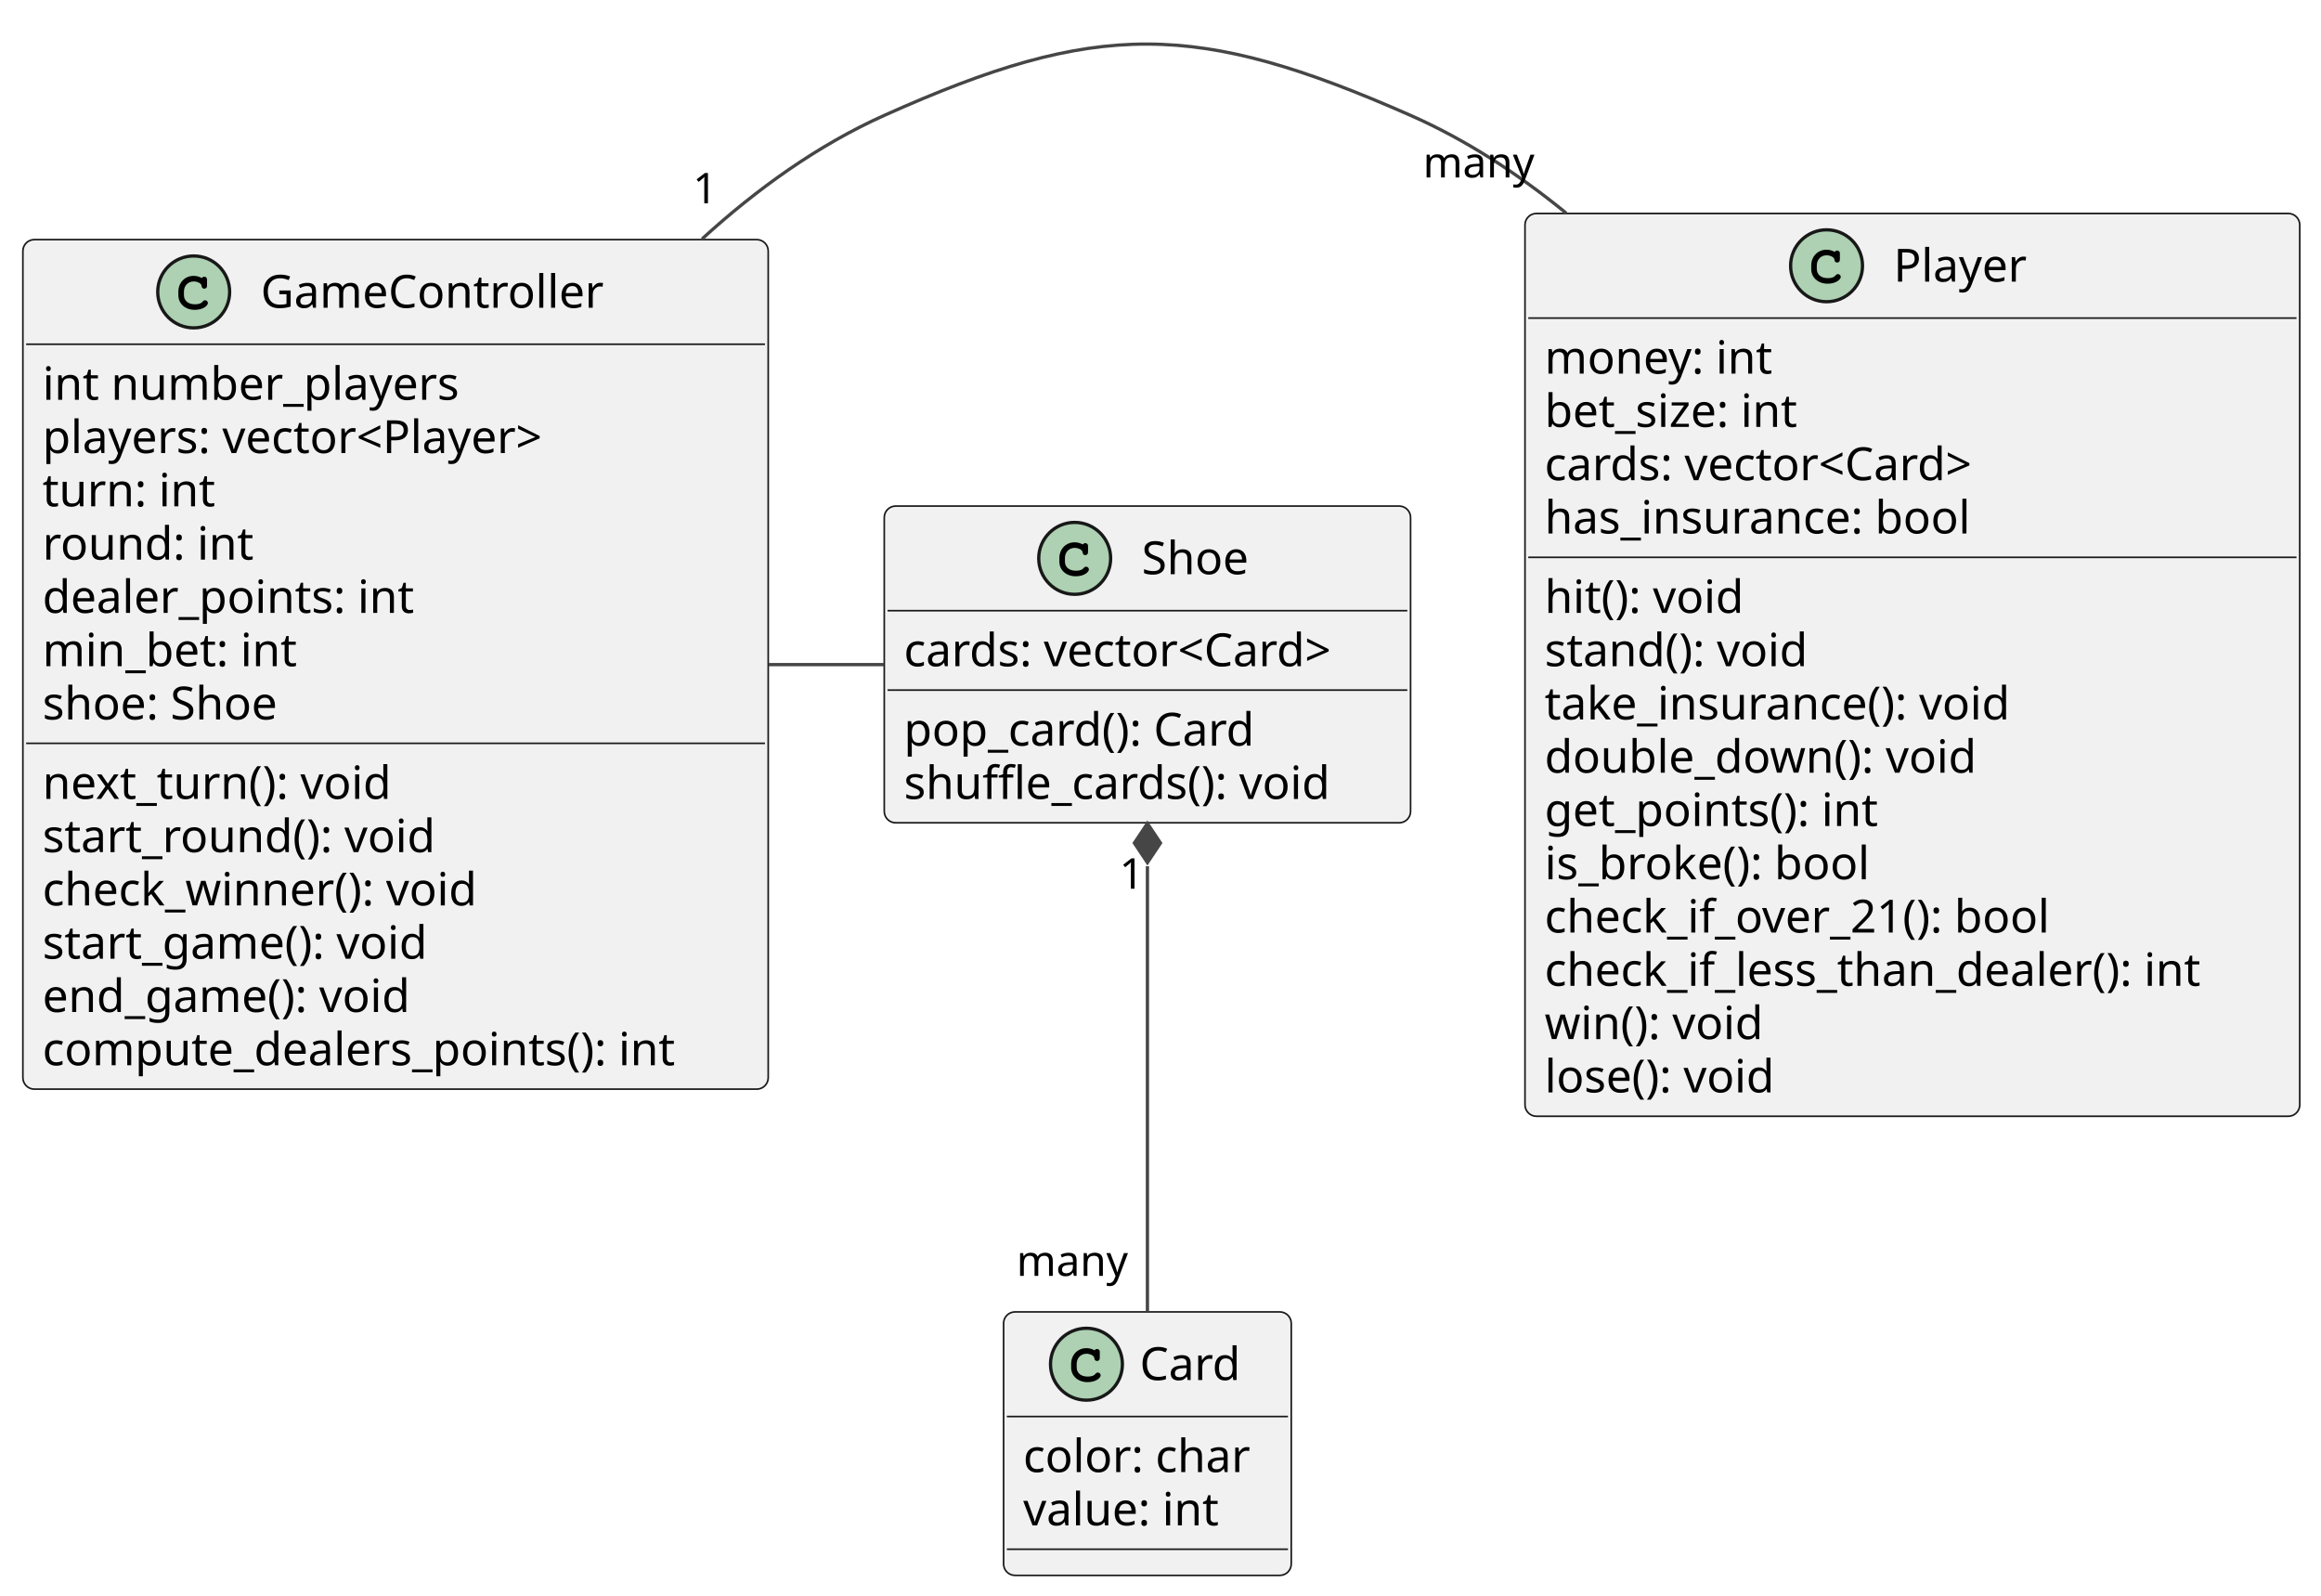
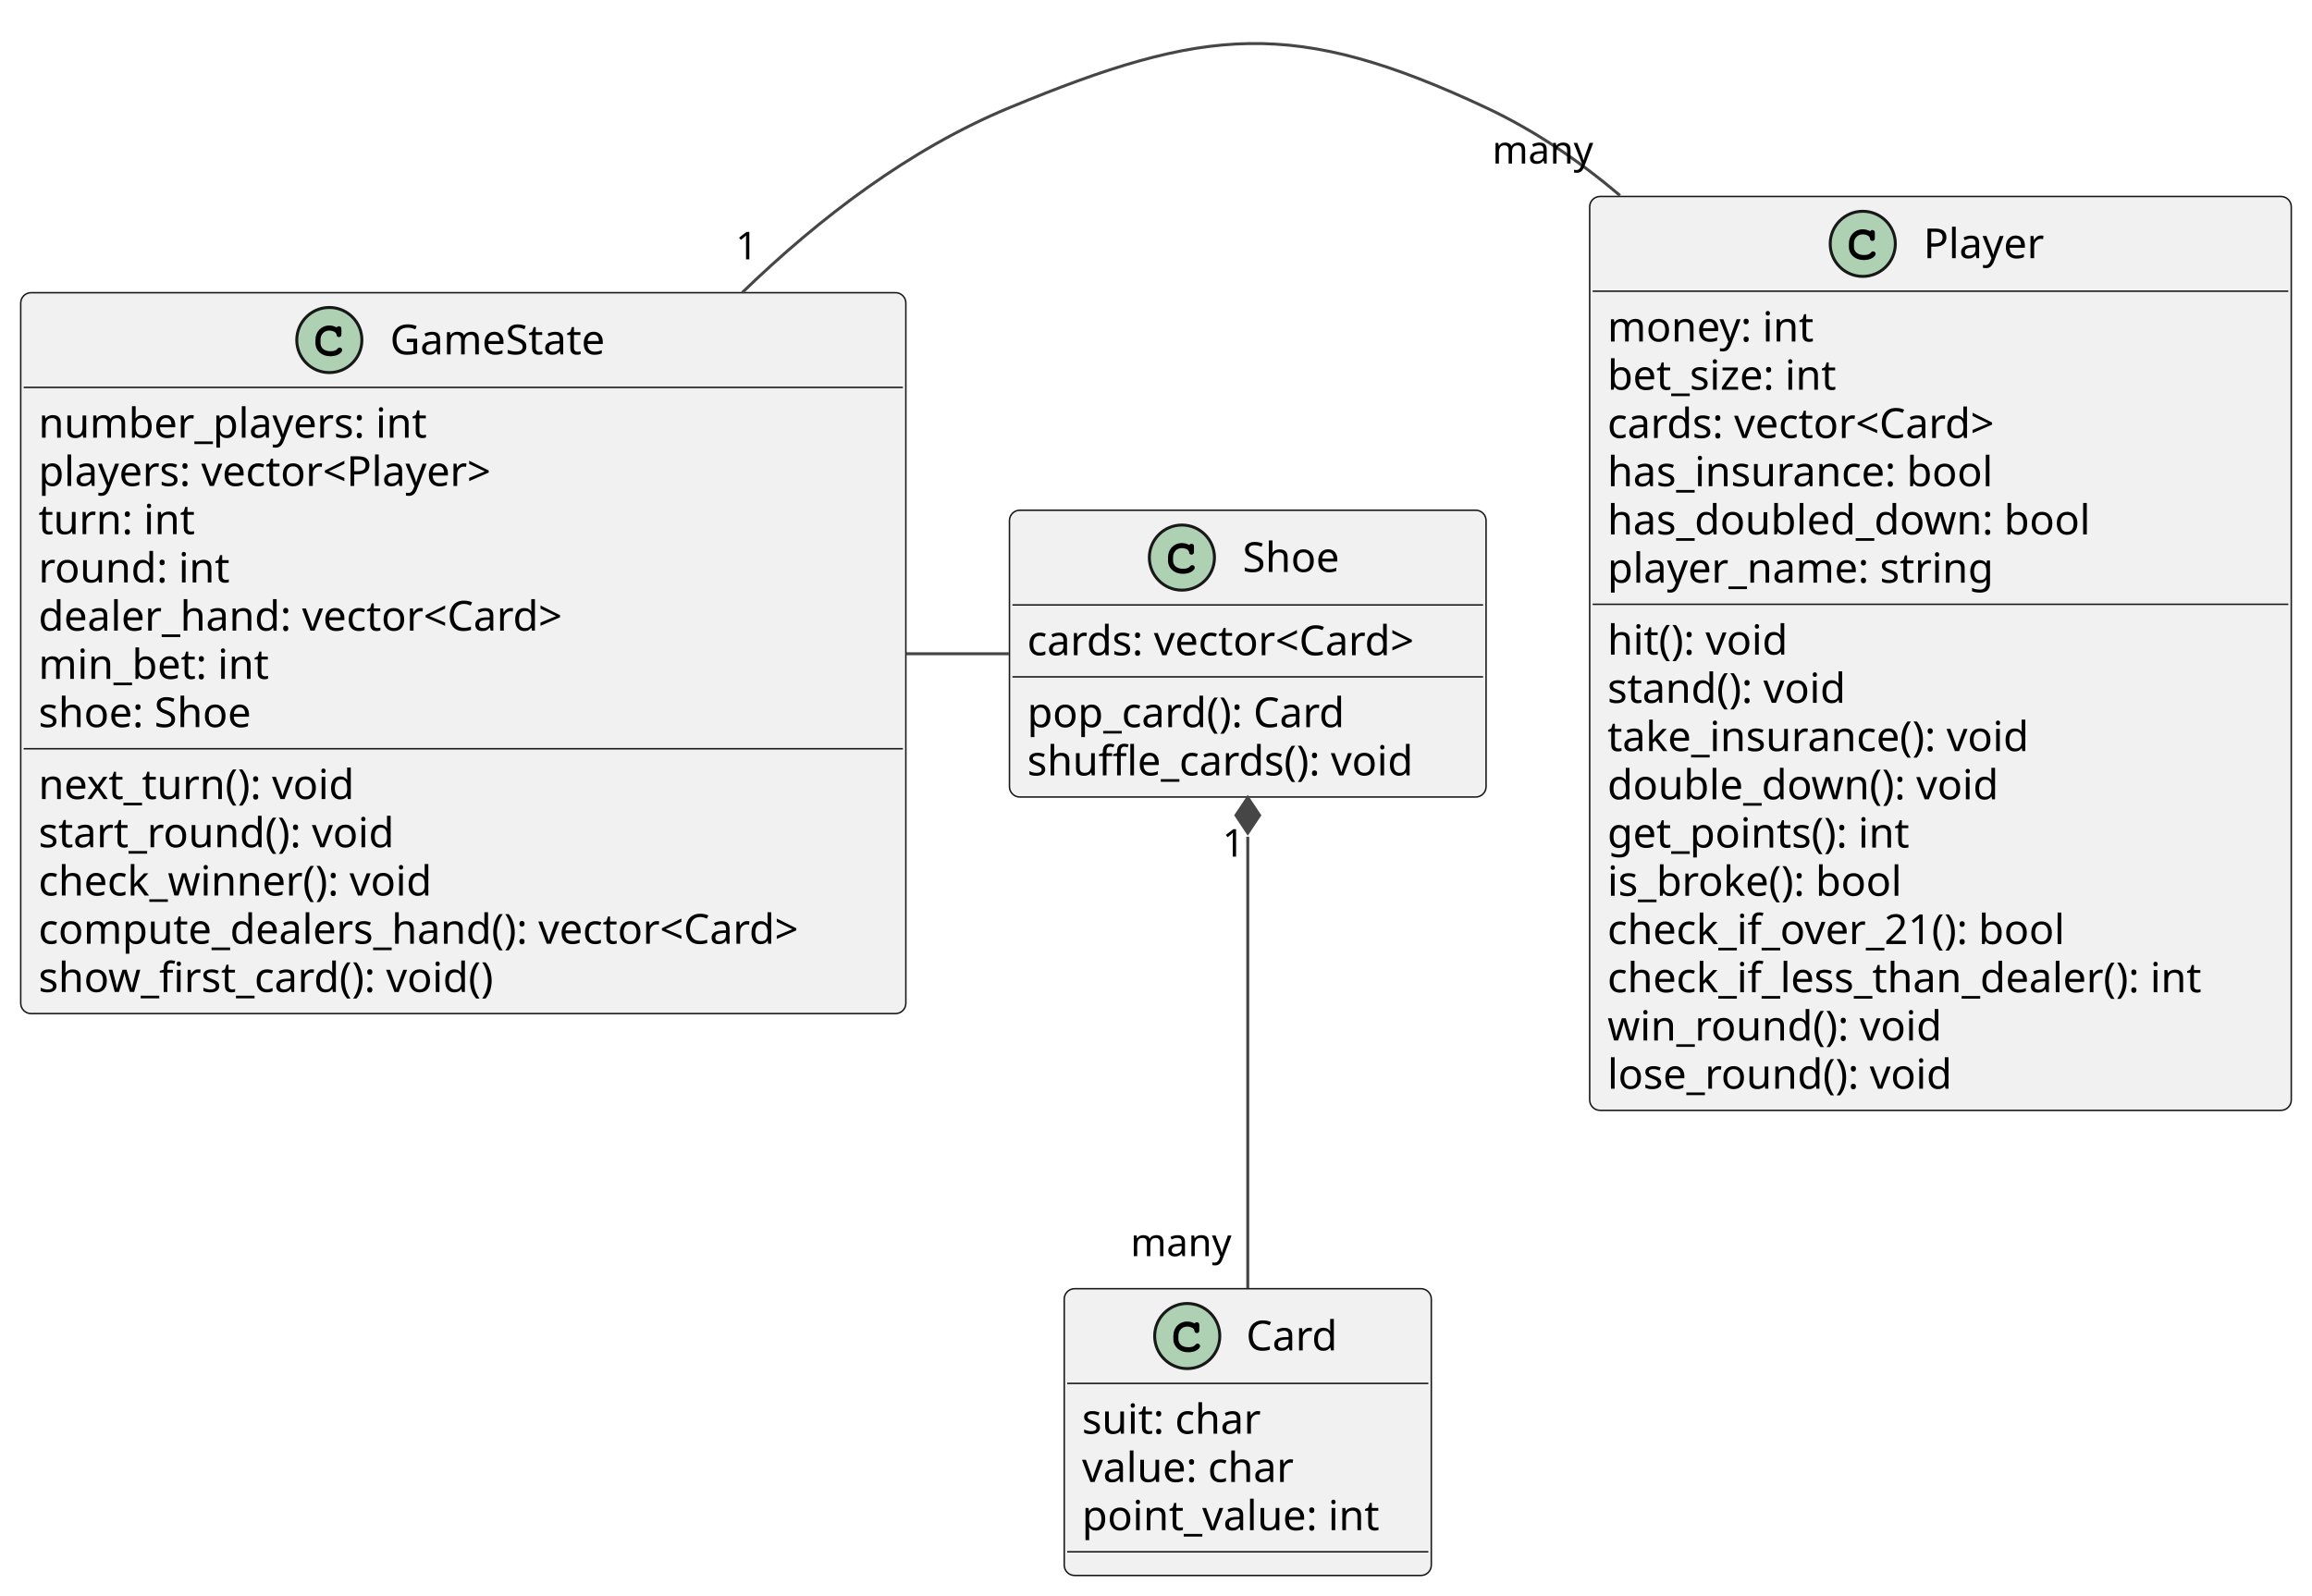
- <svg xmlns="http://www.w3.org/2000/svg" contentStyleType="text/css" height="488px" preserveAspectRatio="none" style="width:710px;height:488px;background:#FFFFFF;" version="1.1" viewBox="0 0 710 488" width="710px" zoomAndPan="magnify">
+ <svg xmlns="http://www.w3.org/2000/svg" contentStyleType="text/css" height="539px" preserveAspectRatio="none" style="width:781px;height:539px;background:#FFFFFF;" version="1.1" viewBox="0 0 781 539" width="781px" zoomAndPan="magnify">
  <defs />
  <g>
    <g id="elem_Player">
-       <rect codeLine="4" fill="#F1F1F1" height="276.156" id="Player" rx="3.5" ry="3.5" style="stroke:#181818;stroke-width:0.5;" width="237" x="466.5" y="65.295" />
-       <ellipse cx="558.75" cy="81.295" fill="#ADD1B2" rx="11" ry="11" style="stroke:#181818;stroke-width:1.0;" />
-       <path d="M561.094,76.967 C560.156,76.529 559.562,76.389 558.688,76.389 C556.062,76.389 554.062,78.467 554.062,81.186 L554.062,82.311 C554.062,84.889 556.172,86.779 559.062,86.779 C560.281,86.779 561.438,86.483 562.188,85.936 C562.766,85.529 563.094,85.076 563.094,84.686 C563.094,84.233 562.703,83.842 562.234,83.842 C562.016,83.842 561.812,83.92 561.625,84.108 C561.172,84.592 561.172,84.592 560.984,84.686 C560.562,84.951 559.875,85.076 559.109,85.076 C557.062,85.076 555.766,83.983 555.766,82.279 L555.766,81.186 C555.766,79.404 557.016,78.092 558.75,78.092 C559.328,78.092 559.938,78.248 560.406,78.498 C560.891,78.779 561.062,78.998 561.156,79.404 C561.219,79.811 561.25,79.936 561.391,80.061 C561.531,80.201 561.766,80.311 561.984,80.311 C562.25,80.311 562.516,80.17 562.688,79.951 C562.797,79.795 562.828,79.608 562.828,79.186 L562.828,77.764 C562.828,77.326 562.812,77.201 562.719,77.045 C562.562,76.779 562.281,76.639 561.984,76.639 C561.688,76.639 561.484,76.733 561.266,77.045 L561.094,76.967 Z " fill="#000000" />
-       <text fill="#000000" font-family="sans-serif" font-size="14" lengthAdjust="spacing" textLength="44" x="579.25" y="86.142">Player</text>
-       <line style="stroke:#181818;stroke-width:0.5;" x1="467.5" x2="702.5" y1="97.295" y2="97.295" />
-       <text fill="#000000" font-family="sans-serif" font-size="14" lengthAdjust="spacing" textLength="78" x="472.5" y="114.29">money: int</text>
-       <text fill="#000000" font-family="sans-serif" font-size="14" lengthAdjust="spacing" textLength="90" x="472.5" y="130.587">bet_size: int</text>
-       <text fill="#000000" font-family="sans-serif" font-size="14" lengthAdjust="spacing" textLength="149" x="472.5" y="146.884">cards: vector&lt;Card&gt;</text>
-       <text fill="#000000" font-family="sans-serif" font-size="14" lengthAdjust="spacing" textLength="140" x="472.5" y="163.181">has_insurance: bool</text>
-       <line style="stroke:#181818;stroke-width:0.5;" x1="467.5" x2="702.5" y1="170.482" y2="170.482" />
-       <text fill="#000000" font-family="sans-serif" font-size="14" lengthAdjust="spacing" textLength="69" x="472.5" y="187.478">hit(): void</text>
-       <text fill="#000000" font-family="sans-serif" font-size="14" lengthAdjust="spacing" textLength="89" x="472.5" y="203.774">stand(): void</text>
-       <text fill="#000000" font-family="sans-serif" font-size="14" lengthAdjust="spacing" textLength="157" x="472.5" y="220.071">take_insurance(): void</text>
-       <text fill="#000000" font-family="sans-serif" font-size="14" lengthAdjust="spacing" textLength="143" x="472.5" y="236.368">double_down(): void</text>
-       <text fill="#000000" font-family="sans-serif" font-size="14" lengthAdjust="spacing" textLength="117" x="472.5" y="252.665">get_points(): int</text>
-       <text fill="#000000" font-family="sans-serif" font-size="14" lengthAdjust="spacing" textLength="112" x="472.5" y="268.962">is_broke(): bool</text>
-       <text fill="#000000" font-family="sans-serif" font-size="14" lengthAdjust="spacing" textLength="174" x="472.5" y="285.259">check_if_over_21(): bool</text>
-       <text fill="#000000" font-family="sans-serif" font-size="14" lengthAdjust="spacing" textLength="225" x="472.5" y="301.556">check_if_less_than_dealer(): int</text>
-       <text fill="#000000" font-family="sans-serif" font-size="14" lengthAdjust="spacing" textLength="73" x="472.5" y="317.853">win(): void</text>
-       <text fill="#000000" font-family="sans-serif" font-size="14" lengthAdjust="spacing" textLength="78" x="472.5" y="334.149">lose(): void</text>
+       <rect codeLine="4" fill="#F1F1F1" height="308.75" id="Player" rx="3.5" ry="3.5" style="stroke:#181818;stroke-width:0.5;" width="237" x="537" y="66.377" />
+       <ellipse cx="629.25" cy="82.377" fill="#ADD1B2" rx="11" ry="11" style="stroke:#181818;stroke-width:1.0;" />
+       <path d="M631.594,78.049 C630.656,77.611 630.062,77.471 629.188,77.471 C626.562,77.471 624.562,79.549 624.562,82.268 L624.562,83.393 C624.562,85.971 626.672,87.861 629.562,87.861 C630.781,87.861 631.938,87.564 632.688,87.018 C633.266,86.611 633.594,86.158 633.594,85.768 C633.594,85.314 633.203,84.924 632.734,84.924 C632.516,84.924 632.312,85.002 632.125,85.189 C631.672,85.674 631.672,85.674 631.484,85.768 C631.062,86.033 630.375,86.158 629.609,86.158 C627.562,86.158 626.266,85.064 626.266,83.361 L626.266,82.268 C626.266,80.486 627.516,79.174 629.25,79.174 C629.828,79.174 630.438,79.33 630.906,79.58 C631.391,79.861 631.562,80.08 631.656,80.486 C631.719,80.893 631.75,81.018 631.891,81.143 C632.031,81.283 632.266,81.393 632.484,81.393 C632.75,81.393 633.016,81.252 633.188,81.033 C633.297,80.877 633.328,80.689 633.328,80.268 L633.328,78.846 C633.328,78.408 633.312,78.283 633.219,78.127 C633.062,77.861 632.781,77.721 632.484,77.721 C632.188,77.721 631.984,77.814 631.766,78.127 L631.594,78.049 Z " fill="#000000" />
+       <text fill="#000000" font-family="sans-serif" font-size="14" lengthAdjust="spacing" textLength="44" x="649.75" y="87.224">Player</text>
+       <line style="stroke:#181818;stroke-width:0.5;" x1="538" x2="773" y1="98.377" y2="98.377" />
+       <text fill="#000000" font-family="sans-serif" font-size="14" lengthAdjust="spacing" textLength="78" x="543" y="115.372">money: int</text>
+       <text fill="#000000" font-family="sans-serif" font-size="14" lengthAdjust="spacing" textLength="90" x="543" y="131.669">bet_size: int</text>
+       <text fill="#000000" font-family="sans-serif" font-size="14" lengthAdjust="spacing" textLength="149" x="543" y="147.966">cards: vector&lt;Card&gt;</text>
+       <text fill="#000000" font-family="sans-serif" font-size="14" lengthAdjust="spacing" textLength="140" x="543" y="164.263">has_insurance: bool</text>
+       <text fill="#000000" font-family="sans-serif" font-size="14" lengthAdjust="spacing" textLength="175" x="543" y="180.56">has_doubled_down: bool</text>
+       <text fill="#000000" font-family="sans-serif" font-size="14" lengthAdjust="spacing" textLength="143" x="543" y="196.857">player_name: string</text>
+       <line style="stroke:#181818;stroke-width:0.5;" x1="538" x2="773" y1="204.158" y2="204.158" />
+       <text fill="#000000" font-family="sans-serif" font-size="14" lengthAdjust="spacing" textLength="69" x="543" y="221.153">hit(): void</text>
+       <text fill="#000000" font-family="sans-serif" font-size="14" lengthAdjust="spacing" textLength="89" x="543" y="237.45">stand(): void</text>
+       <text fill="#000000" font-family="sans-serif" font-size="14" lengthAdjust="spacing" textLength="157" x="543" y="253.747">take_insurance(): void</text>
+       <text fill="#000000" font-family="sans-serif" font-size="14" lengthAdjust="spacing" textLength="143" x="543" y="270.044">double_down(): void</text>
+       <text fill="#000000" font-family="sans-serif" font-size="14" lengthAdjust="spacing" textLength="117" x="543" y="286.341">get_points(): int</text>
+       <text fill="#000000" font-family="sans-serif" font-size="14" lengthAdjust="spacing" textLength="112" x="543" y="302.638">is_broke(): bool</text>
+       <text fill="#000000" font-family="sans-serif" font-size="14" lengthAdjust="spacing" textLength="174" x="543" y="318.935">check_if_over_21(): bool</text>
+       <text fill="#000000" font-family="sans-serif" font-size="14" lengthAdjust="spacing" textLength="225" x="543" y="335.231">check_if_less_than_dealer(): int</text>
+       <text fill="#000000" font-family="sans-serif" font-size="14" lengthAdjust="spacing" textLength="121" x="543" y="351.528">win_round(): void</text>
+       <text fill="#000000" font-family="sans-serif" font-size="14" lengthAdjust="spacing" textLength="126" x="543" y="367.825">lose_round(): void</text>
    </g>
    <g id="elem_Card">
-       <rect codeLine="21" fill="#F1F1F1" height="80.594" id="Card" rx="3.5" ry="3.5" style="stroke:#181818;stroke-width:0.5;" width="88" x="307" y="401.295" />
-       <ellipse cx="332.35" cy="417.295" fill="#ADD1B2" rx="11" ry="11" style="stroke:#181818;stroke-width:1.0;" />
-       <path d="M334.694,412.967 C333.756,412.529 333.163,412.389 332.288,412.389 C329.663,412.389 327.663,414.467 327.663,417.186 L327.663,418.311 C327.663,420.889 329.772,422.779 332.663,422.779 C333.881,422.779 335.038,422.483 335.788,421.936 C336.366,421.529 336.694,421.076 336.694,420.686 C336.694,420.233 336.303,419.842 335.834,419.842 C335.616,419.842 335.413,419.92 335.225,420.108 C334.772,420.592 334.772,420.592 334.584,420.686 C334.163,420.951 333.475,421.076 332.709,421.076 C330.663,421.076 329.366,419.983 329.366,418.279 L329.366,417.186 C329.366,415.404 330.616,414.092 332.35,414.092 C332.928,414.092 333.538,414.248 334.006,414.498 C334.491,414.779 334.663,414.998 334.756,415.404 C334.819,415.811 334.85,415.936 334.991,416.061 C335.131,416.201 335.366,416.311 335.584,416.311 C335.85,416.311 336.116,416.17 336.288,415.951 C336.397,415.795 336.428,415.608 336.428,415.186 L336.428,413.764 C336.428,413.326 336.413,413.201 336.319,413.045 C336.163,412.779 335.881,412.639 335.584,412.639 C335.288,412.639 335.084,412.733 334.866,413.045 L334.694,412.967 Z " fill="#000000" />
-       <text fill="#000000" font-family="sans-serif" font-size="14" lengthAdjust="spacing" textLength="33" x="348.65" y="422.142">Card</text>
-       <line style="stroke:#181818;stroke-width:0.5;" x1="308" x2="394" y1="433.295" y2="433.295" />
-       <text fill="#000000" font-family="sans-serif" font-size="14" lengthAdjust="spacing" textLength="76" x="313" y="450.29">color: char</text>
-       <text fill="#000000" font-family="sans-serif" font-size="14" lengthAdjust="spacing" textLength="66" x="313" y="466.587">value: int</text>
-       <line style="stroke:#181818;stroke-width:0.5;" x1="308" x2="394" y1="473.889" y2="473.889" />
+       <rect codeLine="23" fill="#F1F1F1" height="96.891" id="Card" rx="3.5" ry="3.5" style="stroke:#181818;stroke-width:0.5;" width="124" x="359.5" y="435.377" />
+       <ellipse cx="401.05" cy="451.377" fill="#ADD1B2" rx="11" ry="11" style="stroke:#181818;stroke-width:1.0;" />
+       <path d="M403.394,447.049 C402.456,446.611 401.863,446.471 400.988,446.471 C398.363,446.471 396.363,448.549 396.363,451.268 L396.363,452.393 C396.363,454.971 398.472,456.861 401.363,456.861 C402.581,456.861 403.738,456.565 404.488,456.018 C405.066,455.611 405.394,455.158 405.394,454.768 C405.394,454.315 405.003,453.924 404.534,453.924 C404.316,453.924 404.113,454.002 403.925,454.19 C403.472,454.674 403.472,454.674 403.284,454.768 C402.863,455.033 402.175,455.158 401.409,455.158 C399.363,455.158 398.066,454.065 398.066,452.361 L398.066,451.268 C398.066,449.486 399.316,448.174 401.05,448.174 C401.628,448.174 402.238,448.33 402.706,448.58 C403.191,448.861 403.363,449.08 403.456,449.486 C403.519,449.893 403.55,450.018 403.691,450.143 C403.831,450.283 404.066,450.393 404.284,450.393 C404.55,450.393 404.816,450.252 404.988,450.033 C405.097,449.877 405.128,449.69 405.128,449.268 L405.128,447.846 C405.128,447.408 405.113,447.283 405.019,447.127 C404.863,446.861 404.581,446.721 404.284,446.721 C403.988,446.721 403.784,446.815 403.566,447.127 L403.394,447.049 Z " fill="#000000" />
+       <text fill="#000000" font-family="sans-serif" font-size="14" lengthAdjust="spacing" textLength="33" x="420.95" y="456.224">Card</text>
+       <line style="stroke:#181818;stroke-width:0.5;" x1="360.5" x2="482.5" y1="467.377" y2="467.377" />
+       <text fill="#000000" font-family="sans-serif" font-size="14" lengthAdjust="spacing" textLength="66" x="365.5" y="484.372">suit: char</text>
+       <text fill="#000000" font-family="sans-serif" font-size="14" lengthAdjust="spacing" textLength="77" x="365.5" y="500.669">value: char</text>
+       <text fill="#000000" font-family="sans-serif" font-size="14" lengthAdjust="spacing" textLength="112" x="365.5" y="516.966">point_value: int</text>
+       <line style="stroke:#181818;stroke-width:0.5;" x1="360.5" x2="482.5" y1="524.268" y2="524.268" />
    </g>
-     <g id="elem_GameController">
-       <rect codeLine="26" fill="#F1F1F1" height="259.859" id="GameController" rx="3.5" ry="3.5" style="stroke:#181818;stroke-width:0.5;" width="228" x="7" y="73.295" />
-       <ellipse cx="59.25" cy="89.295" fill="#ADD1B2" rx="11" ry="11" style="stroke:#181818;stroke-width:1.0;" />
-       <path d="M61.594,84.967 C60.656,84.529 60.062,84.389 59.188,84.389 C56.562,84.389 54.562,86.467 54.562,89.186 L54.562,90.311 C54.562,92.889 56.672,94.779 59.562,94.779 C60.781,94.779 61.938,94.483 62.688,93.936 C63.266,93.529 63.594,93.076 63.594,92.686 C63.594,92.233 63.203,91.842 62.734,91.842 C62.516,91.842 62.312,91.92 62.125,92.108 C61.672,92.592 61.672,92.592 61.484,92.686 C61.062,92.951 60.375,93.076 59.609,93.076 C57.562,93.076 56.266,91.983 56.266,90.279 L56.266,89.186 C56.266,87.404 57.516,86.092 59.25,86.092 C59.828,86.092 60.438,86.248 60.906,86.498 C61.391,86.779 61.562,86.998 61.656,87.404 C61.719,87.811 61.75,87.936 61.891,88.061 C62.031,88.201 62.266,88.311 62.484,88.311 C62.75,88.311 63.016,88.17 63.188,87.951 C63.297,87.795 63.328,87.608 63.328,87.186 L63.328,85.764 C63.328,85.326 63.312,85.201 63.219,85.045 C63.062,84.779 62.781,84.639 62.484,84.639 C62.188,84.639 61.984,84.733 61.766,85.045 L61.594,84.967 Z " fill="#000000" />
-       <text fill="#000000" font-family="sans-serif" font-size="14" lengthAdjust="spacing" textLength="115" x="79.75" y="94.142">GameController</text>
-       <line style="stroke:#181818;stroke-width:0.5;" x1="8" x2="234" y1="105.295" y2="105.295" />
-       <text fill="#000000" font-family="sans-serif" font-size="14" lengthAdjust="spacing" textLength="139" x="13" y="122.29">int number_players</text>
-       <text fill="#000000" font-family="sans-serif" font-size="14" lengthAdjust="spacing" textLength="174" x="13" y="138.587">players: vector&lt;Player&gt;</text>
-       <text fill="#000000" font-family="sans-serif" font-size="14" lengthAdjust="spacing" textLength="59" x="13" y="154.884">turn: int</text>
-       <text fill="#000000" font-family="sans-serif" font-size="14" lengthAdjust="spacing" textLength="70" x="13" y="171.181">round: int</text>
-       <text fill="#000000" font-family="sans-serif" font-size="14" lengthAdjust="spacing" textLength="127" x="13" y="187.478">dealer_points: int</text>
-       <text fill="#000000" font-family="sans-serif" font-size="14" lengthAdjust="spacing" textLength="89" x="13" y="203.774">min_bet: int</text>
-       <text fill="#000000" font-family="sans-serif" font-size="14" lengthAdjust="spacing" textLength="79" x="13" y="220.071">shoe: Shoe</text>
-       <line style="stroke:#181818;stroke-width:0.5;" x1="8" x2="234" y1="227.373" y2="227.373" />
-       <text fill="#000000" font-family="sans-serif" font-size="14" lengthAdjust="spacing" textLength="119" x="13" y="244.368">next_turn(): void</text>
-       <text fill="#000000" font-family="sans-serif" font-size="14" lengthAdjust="spacing" textLength="132" x="13" y="260.665">start_round(): void</text>
-       <text fill="#000000" font-family="sans-serif" font-size="14" lengthAdjust="spacing" textLength="147" x="13" y="276.962">check_winner(): void</text>
-       <text fill="#000000" font-family="sans-serif" font-size="14" lengthAdjust="spacing" textLength="131" x="13" y="293.259">start_game(): void</text>
-       <text fill="#000000" font-family="sans-serif" font-size="14" lengthAdjust="spacing" textLength="123" x="13" y="309.556">end_game(): void</text>
-       <text fill="#000000" font-family="sans-serif" font-size="14" lengthAdjust="spacing" textLength="216" x="13" y="325.853">compute_dealers_points(): int</text>
+     <g id="elem_GameState">
+       <rect codeLine="30" fill="#F1F1F1" height="243.562" id="GameState" rx="3.5" ry="3.5" style="stroke:#181818;stroke-width:0.5;" width="299" x="7" y="98.877" />
+       <ellipse cx="111.25" cy="114.877" fill="#ADD1B2" rx="11" ry="11" style="stroke:#181818;stroke-width:1.0;" />
+       <path d="M113.594,110.549 C112.656,110.111 112.062,109.971 111.188,109.971 C108.562,109.971 106.562,112.049 106.562,114.768 L106.562,115.893 C106.562,118.471 108.672,120.361 111.562,120.361 C112.781,120.361 113.938,120.064 114.688,119.518 C115.266,119.111 115.594,118.658 115.594,118.268 C115.594,117.814 115.203,117.424 114.734,117.424 C114.516,117.424 114.312,117.502 114.125,117.689 C113.672,118.174 113.672,118.174 113.484,118.268 C113.062,118.533 112.375,118.658 111.609,118.658 C109.562,118.658 108.266,117.564 108.266,115.861 L108.266,114.768 C108.266,112.986 109.516,111.674 111.25,111.674 C111.828,111.674 112.438,111.83 112.906,112.08 C113.391,112.361 113.562,112.58 113.656,112.986 C113.719,113.393 113.75,113.518 113.891,113.643 C114.031,113.783 114.266,113.893 114.484,113.893 C114.75,113.893 115.016,113.752 115.188,113.533 C115.297,113.377 115.328,113.189 115.328,112.768 L115.328,111.346 C115.328,110.908 115.312,110.783 115.219,110.627 C115.062,110.361 114.781,110.221 114.484,110.221 C114.188,110.221 113.984,110.314 113.766,110.627 L113.594,110.549 Z " fill="#000000" />
+       <text fill="#000000" font-family="sans-serif" font-size="14" lengthAdjust="spacing" textLength="82" x="131.75" y="119.724">GameState</text>
+       <line style="stroke:#181818;stroke-width:0.5;" x1="8" x2="305" y1="130.877" y2="130.877" />
+       <text fill="#000000" font-family="sans-serif" font-size="14" lengthAdjust="spacing" textLength="144" x="13" y="147.872">number_players: int</text>
+       <text fill="#000000" font-family="sans-serif" font-size="14" lengthAdjust="spacing" textLength="174" x="13" y="164.169">players: vector&lt;Player&gt;</text>
+       <text fill="#000000" font-family="sans-serif" font-size="14" lengthAdjust="spacing" textLength="59" x="13" y="180.466">turn: int</text>
+       <text fill="#000000" font-family="sans-serif" font-size="14" lengthAdjust="spacing" textLength="70" x="13" y="196.763">round: int</text>
+       <text fill="#000000" font-family="sans-serif" font-size="14" lengthAdjust="spacing" textLength="198" x="13" y="213.06">dealer_hand: vector&lt;Card&gt;</text>
+       <text fill="#000000" font-family="sans-serif" font-size="14" lengthAdjust="spacing" textLength="89" x="13" y="229.357">min_bet: int</text>
+       <text fill="#000000" font-family="sans-serif" font-size="14" lengthAdjust="spacing" textLength="79" x="13" y="245.653">shoe: Shoe</text>
+       <line style="stroke:#181818;stroke-width:0.5;" x1="8" x2="305" y1="252.955" y2="252.955" />
+       <text fill="#000000" font-family="sans-serif" font-size="14" lengthAdjust="spacing" textLength="119" x="13" y="269.95">next_turn(): void</text>
+       <text fill="#000000" font-family="sans-serif" font-size="14" lengthAdjust="spacing" textLength="132" x="13" y="286.247">start_round(): void</text>
+       <text fill="#000000" font-family="sans-serif" font-size="14" lengthAdjust="spacing" textLength="147" x="13" y="302.544">check_winner(): void</text>
+       <text fill="#000000" font-family="sans-serif" font-size="14" lengthAdjust="spacing" textLength="287" x="13" y="318.841">compute_dealers_hand(): vector&lt;Card&gt;</text>
+       <text fill="#000000" font-family="sans-serif" font-size="14" lengthAdjust="spacing" textLength="170" x="13" y="335.138">show_first_card(): void()</text>
    </g>
    <g id="elem_Shoe">
-       <rect codeLine="42" fill="#F1F1F1" height="96.891" id="Shoe" rx="3.5" ry="3.5" style="stroke:#181818;stroke-width:0.5;" width="161" x="270.5" y="154.795" />
-       <ellipse cx="328.75" cy="170.795" fill="#ADD1B2" rx="11" ry="11" style="stroke:#181818;stroke-width:1.0;" />
-       <path d="M331.094,166.467 C330.156,166.029 329.562,165.889 328.688,165.889 C326.062,165.889 324.062,167.967 324.062,170.686 L324.062,171.811 C324.062,174.389 326.172,176.279 329.062,176.279 C330.281,176.279 331.438,175.982 332.188,175.436 C332.766,175.029 333.094,174.576 333.094,174.186 C333.094,173.732 332.703,173.342 332.234,173.342 C332.016,173.342 331.812,173.42 331.625,173.607 C331.172,174.092 331.172,174.092 330.984,174.186 C330.562,174.451 329.875,174.576 329.109,174.576 C327.062,174.576 325.766,173.482 325.766,171.779 L325.766,170.686 C325.766,168.904 327.016,167.592 328.75,167.592 C329.328,167.592 329.938,167.748 330.406,167.998 C330.891,168.279 331.062,168.498 331.156,168.904 C331.219,169.311 331.25,169.436 331.391,169.561 C331.531,169.701 331.766,169.811 331.984,169.811 C332.25,169.811 332.516,169.67 332.688,169.451 C332.797,169.295 332.828,169.107 332.828,168.686 L332.828,167.264 C332.828,166.826 332.812,166.701 332.719,166.545 C332.562,166.279 332.281,166.139 331.984,166.139 C331.688,166.139 331.484,166.232 331.266,166.545 L331.094,166.467 Z " fill="#000000" />
-       <text fill="#000000" font-family="sans-serif" font-size="14" lengthAdjust="spacing" textLength="36" x="349.25" y="175.642">Shoe</text>
-       <line style="stroke:#181818;stroke-width:0.5;" x1="271.5" x2="430.5" y1="186.795" y2="186.795" />
-       <text fill="#000000" font-family="sans-serif" font-size="14" lengthAdjust="spacing" textLength="149" x="276.5" y="203.79">cards: vector&lt;Card&gt;</text>
-       <line style="stroke:#181818;stroke-width:0.5;" x1="271.5" x2="430.5" y1="211.092" y2="211.092" />
-       <text fill="#000000" font-family="sans-serif" font-size="14" lengthAdjust="spacing" textLength="119" x="276.5" y="228.087">pop_card(): Card</text>
-       <text fill="#000000" font-family="sans-serif" font-size="14" lengthAdjust="spacing" textLength="143" x="276.5" y="244.384">shuffle_cards(): void</text>
+       <rect codeLine="45" fill="#F1F1F1" height="96.891" id="Shoe" rx="3.5" ry="3.5" style="stroke:#181818;stroke-width:0.5;" width="161" x="341" y="172.377" />
+       <ellipse cx="399.25" cy="188.377" fill="#ADD1B2" rx="11" ry="11" style="stroke:#181818;stroke-width:1.0;" />
+       <path d="M401.594,184.049 C400.656,183.611 400.062,183.471 399.188,183.471 C396.562,183.471 394.562,185.549 394.562,188.268 L394.562,189.393 C394.562,191.971 396.672,193.861 399.562,193.861 C400.781,193.861 401.938,193.565 402.688,193.018 C403.266,192.611 403.594,192.158 403.594,191.768 C403.594,191.315 403.203,190.924 402.734,190.924 C402.516,190.924 402.312,191.002 402.125,191.19 C401.672,191.674 401.672,191.674 401.484,191.768 C401.062,192.033 400.375,192.158 399.609,192.158 C397.562,192.158 396.266,191.065 396.266,189.361 L396.266,188.268 C396.266,186.486 397.516,185.174 399.25,185.174 C399.828,185.174 400.438,185.33 400.906,185.58 C401.391,185.861 401.562,186.08 401.656,186.486 C401.719,186.893 401.75,187.018 401.891,187.143 C402.031,187.283 402.266,187.393 402.484,187.393 C402.75,187.393 403.016,187.252 403.188,187.033 C403.297,186.877 403.328,186.69 403.328,186.268 L403.328,184.846 C403.328,184.408 403.312,184.283 403.219,184.127 C403.062,183.861 402.781,183.721 402.484,183.721 C402.188,183.721 401.984,183.815 401.766,184.127 L401.594,184.049 Z " fill="#000000" />
+       <text fill="#000000" font-family="sans-serif" font-size="14" lengthAdjust="spacing" textLength="36" x="419.75" y="193.224">Shoe</text>
+       <line style="stroke:#181818;stroke-width:0.5;" x1="342" x2="501" y1="204.377" y2="204.377" />
+       <text fill="#000000" font-family="sans-serif" font-size="14" lengthAdjust="spacing" textLength="149" x="347" y="221.372">cards: vector&lt;Card&gt;</text>
+       <line style="stroke:#181818;stroke-width:0.5;" x1="342" x2="501" y1="228.674" y2="228.674" />
+       <text fill="#000000" font-family="sans-serif" font-size="14" lengthAdjust="spacing" textLength="119" x="347" y="245.669">pop_card(): Card</text>
+       <text fill="#000000" font-family="sans-serif" font-size="14" lengthAdjust="spacing" textLength="143" x="347" y="261.966">shuffle_cards(): void</text>
    </g>
    <g id="link_Shoe_Card">
-       <path codeLine="48" d="M351,264.98 C351,307.804 351,363.951 351,401.142 " fill="none" id="Shoe-backto-Card" style="stroke:#454645;stroke-width:1.0;" />
-       <polygon fill="#454645" points="351,251.87,347,257.87,351,263.87,355,257.87,351,251.87" style="stroke:#454645;stroke-width:1.0;" />
-       <text fill="#000000" font-family="sans-serif" font-size="13" lengthAdjust="spacing" textLength="8" x="342.438" y="271.839">1</text>
-       <text fill="#000000" font-family="sans-serif" font-size="13" lengthAdjust="spacing" textLength="37" x="310.936" y="390.278">many</text>
+       <path codeLine="51" d="M421.5,282.686 C421.5,329.165 421.5,392.336 421.5,435.195 " fill="none" id="Shoe-backto-Card" style="stroke:#454645;stroke-width:1.0;" />
+       <polygon fill="#454645" points="421.5,269.445,417.5,275.445,421.5,281.445,425.5,275.445,421.5,269.445" style="stroke:#454645;stroke-width:1.0;" />
+       <text fill="#000000" font-family="sans-serif" font-size="13" lengthAdjust="spacing" textLength="8" x="412.938" y="289.413">1</text>
+       <text fill="#000000" font-family="sans-serif" font-size="13" lengthAdjust="spacing" textLength="37" x="381.898" y="424.378">many</text>
    </g>
-     <g id="link_GameController_Player">
-       <path codeLine="51" d="M214.759,73.089 C231.522,57.789 250.196,44.406 270.5,35.295 C335.784,6 366.025,6.429 431.5,35.295 C448.491,42.786 464.417,53.189 479.096,65.182 " fill="none" id="GameController-Player" style="stroke:#454645;stroke-width:1.0;" />
-       <text fill="#000000" font-family="sans-serif" font-size="13" lengthAdjust="spacing" textLength="8" x="211.948" y="62.203">1</text>
-       <text fill="#000000" font-family="sans-serif" font-size="13" lengthAdjust="spacing" textLength="37" x="435.293" y="54.285">many</text>
+     <g id="link_GameState_Player">
+       <path codeLine="54" d="M250.734,98.833 C276.946,73.463 307.519,50.245 341,36.377 C407.109,8.994 437.212,6 502,36.377 C518.222,43.983 533.326,54.239 547.229,66.041 " fill="none" id="GameState-Player" style="stroke:#454645;stroke-width:1.0;" />
+       <text fill="#000000" font-family="sans-serif" font-size="13" lengthAdjust="spacing" textLength="8" x="248.515" y="87.619">1</text>
+       <text fill="#000000" font-family="sans-serif" font-size="13" lengthAdjust="spacing" textLength="37" x="504.089" y="55.254">many</text>
    </g>
-     <g id="link_GameController_Shoe">
-       <path codeLine="53" d="M235.102,203.295 C246.872,203.295 258.643,203.295 270.414,203.295 " fill="none" id="GameController-Shoe" style="stroke:#454645;stroke-width:1.0;" />
+     <g id="link_GameState_Shoe">
+       <path codeLine="56" d="M306.08,220.877 C317.652,220.877 329.224,220.877 340.796,220.877 " fill="none" id="GameState-Shoe" style="stroke:#454645;stroke-width:1.0;" />
    </g>
  </g>
</svg>
